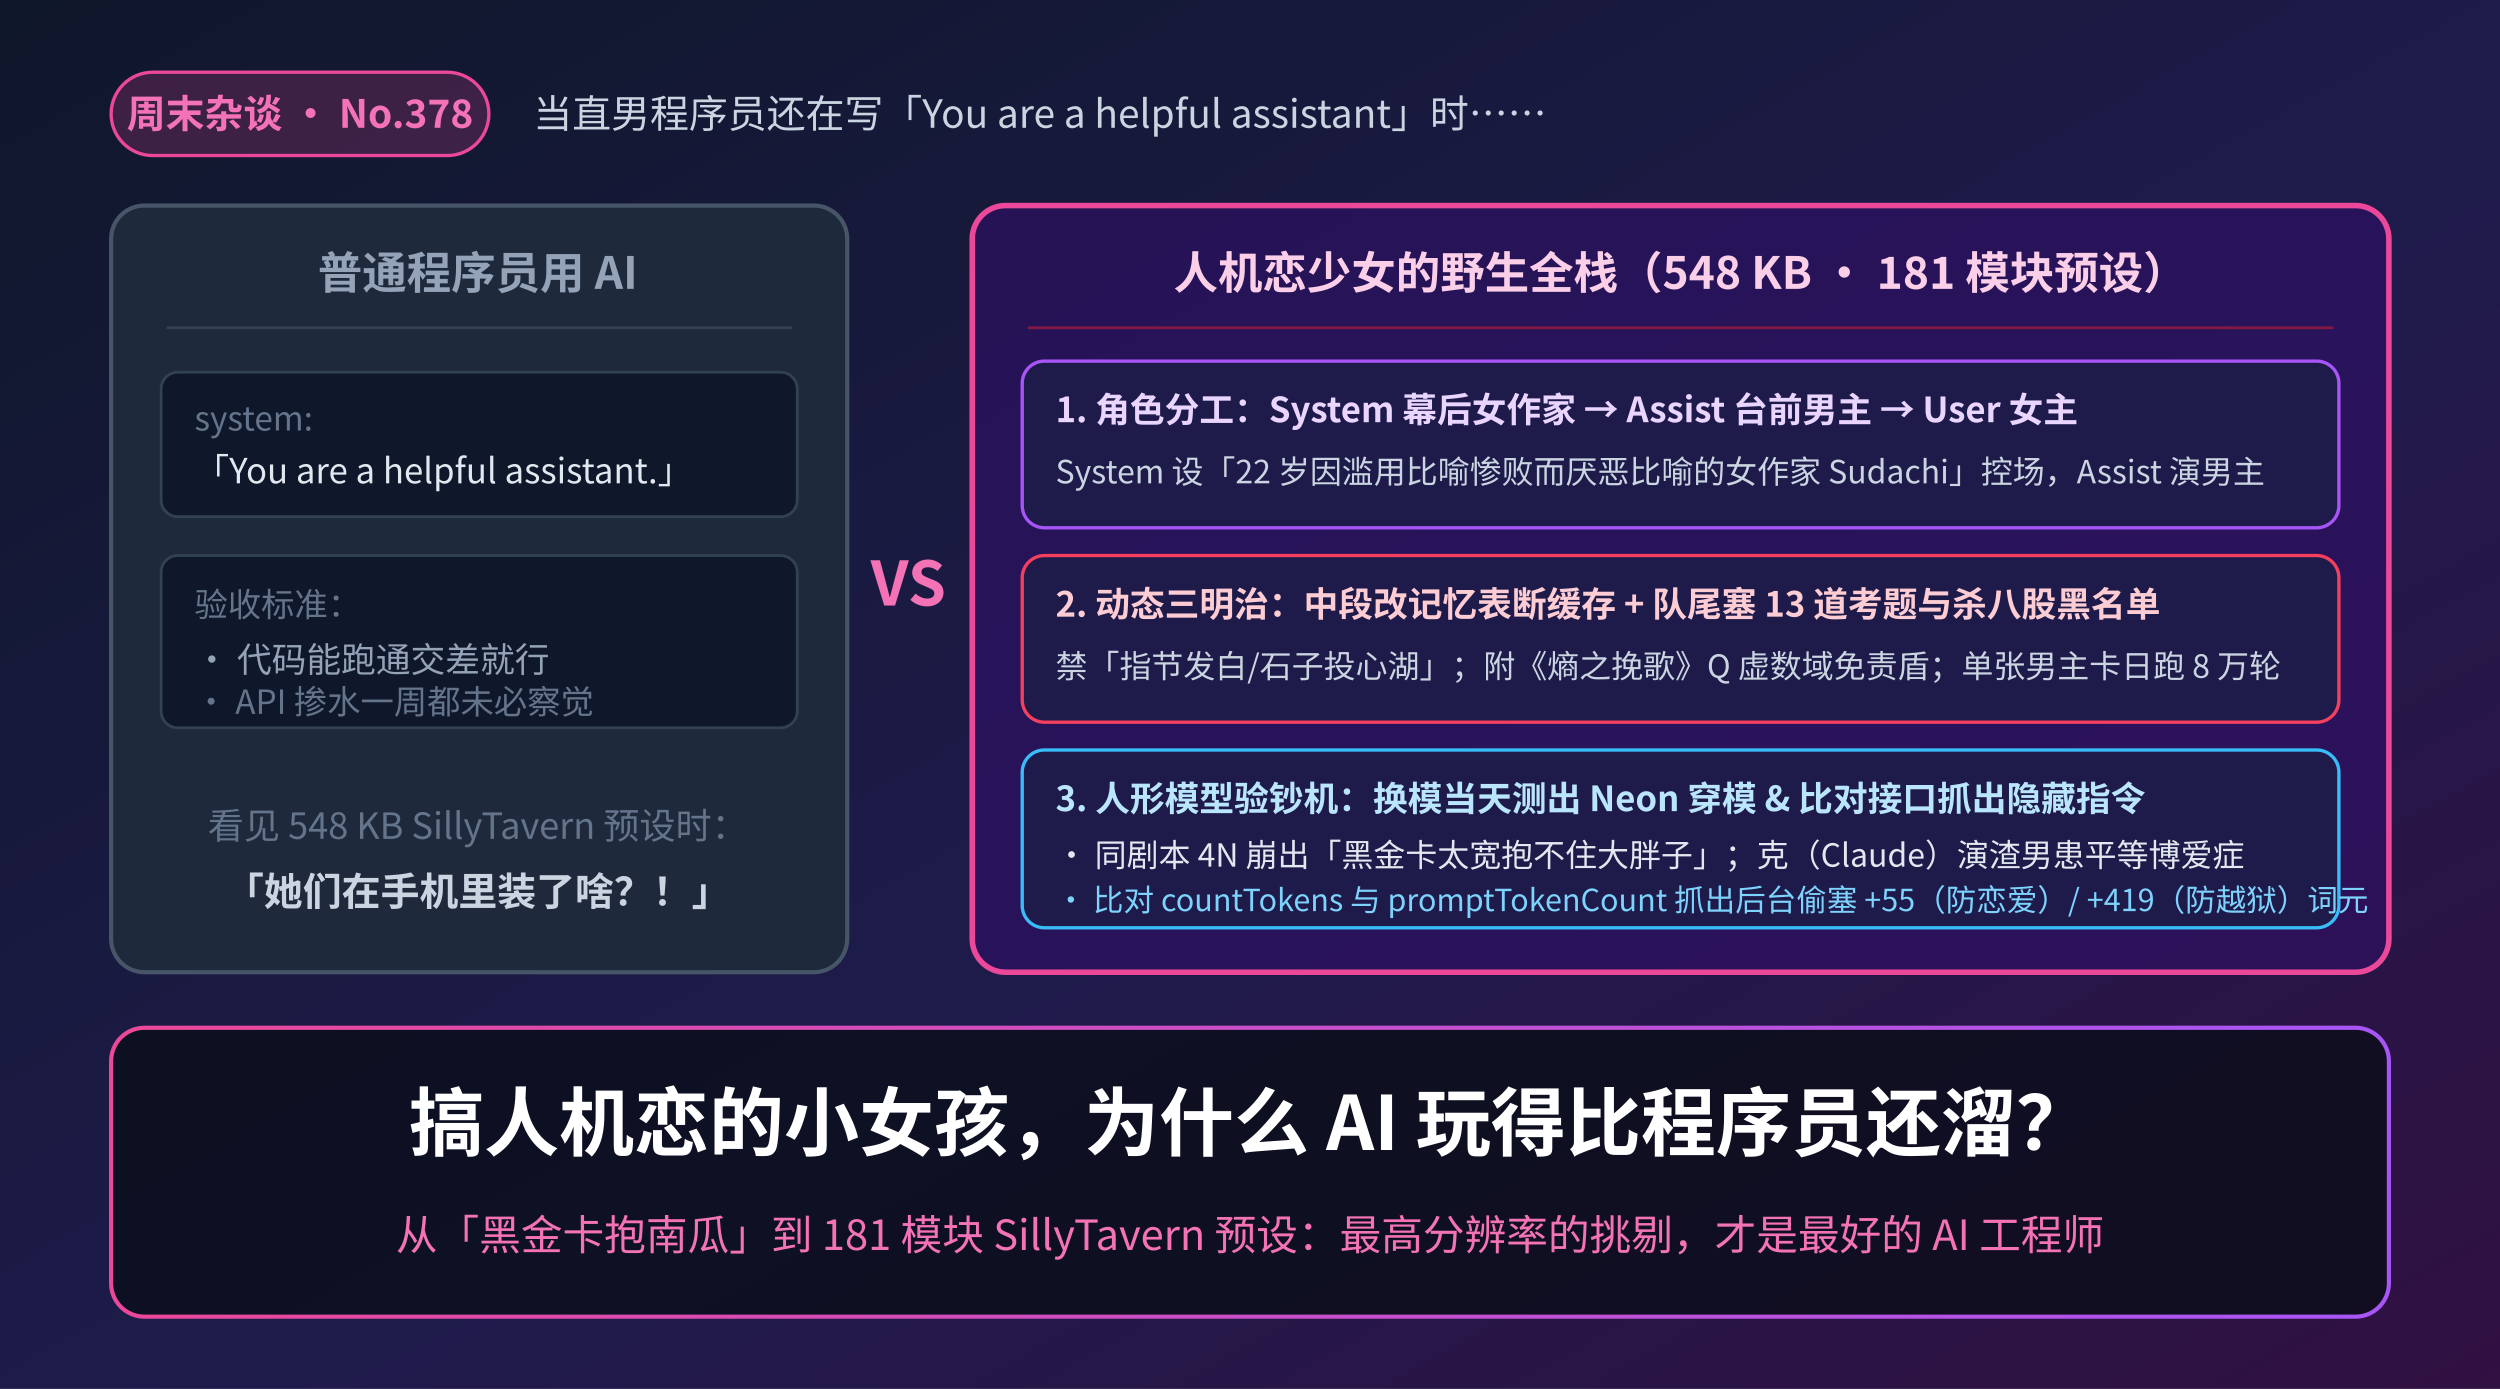
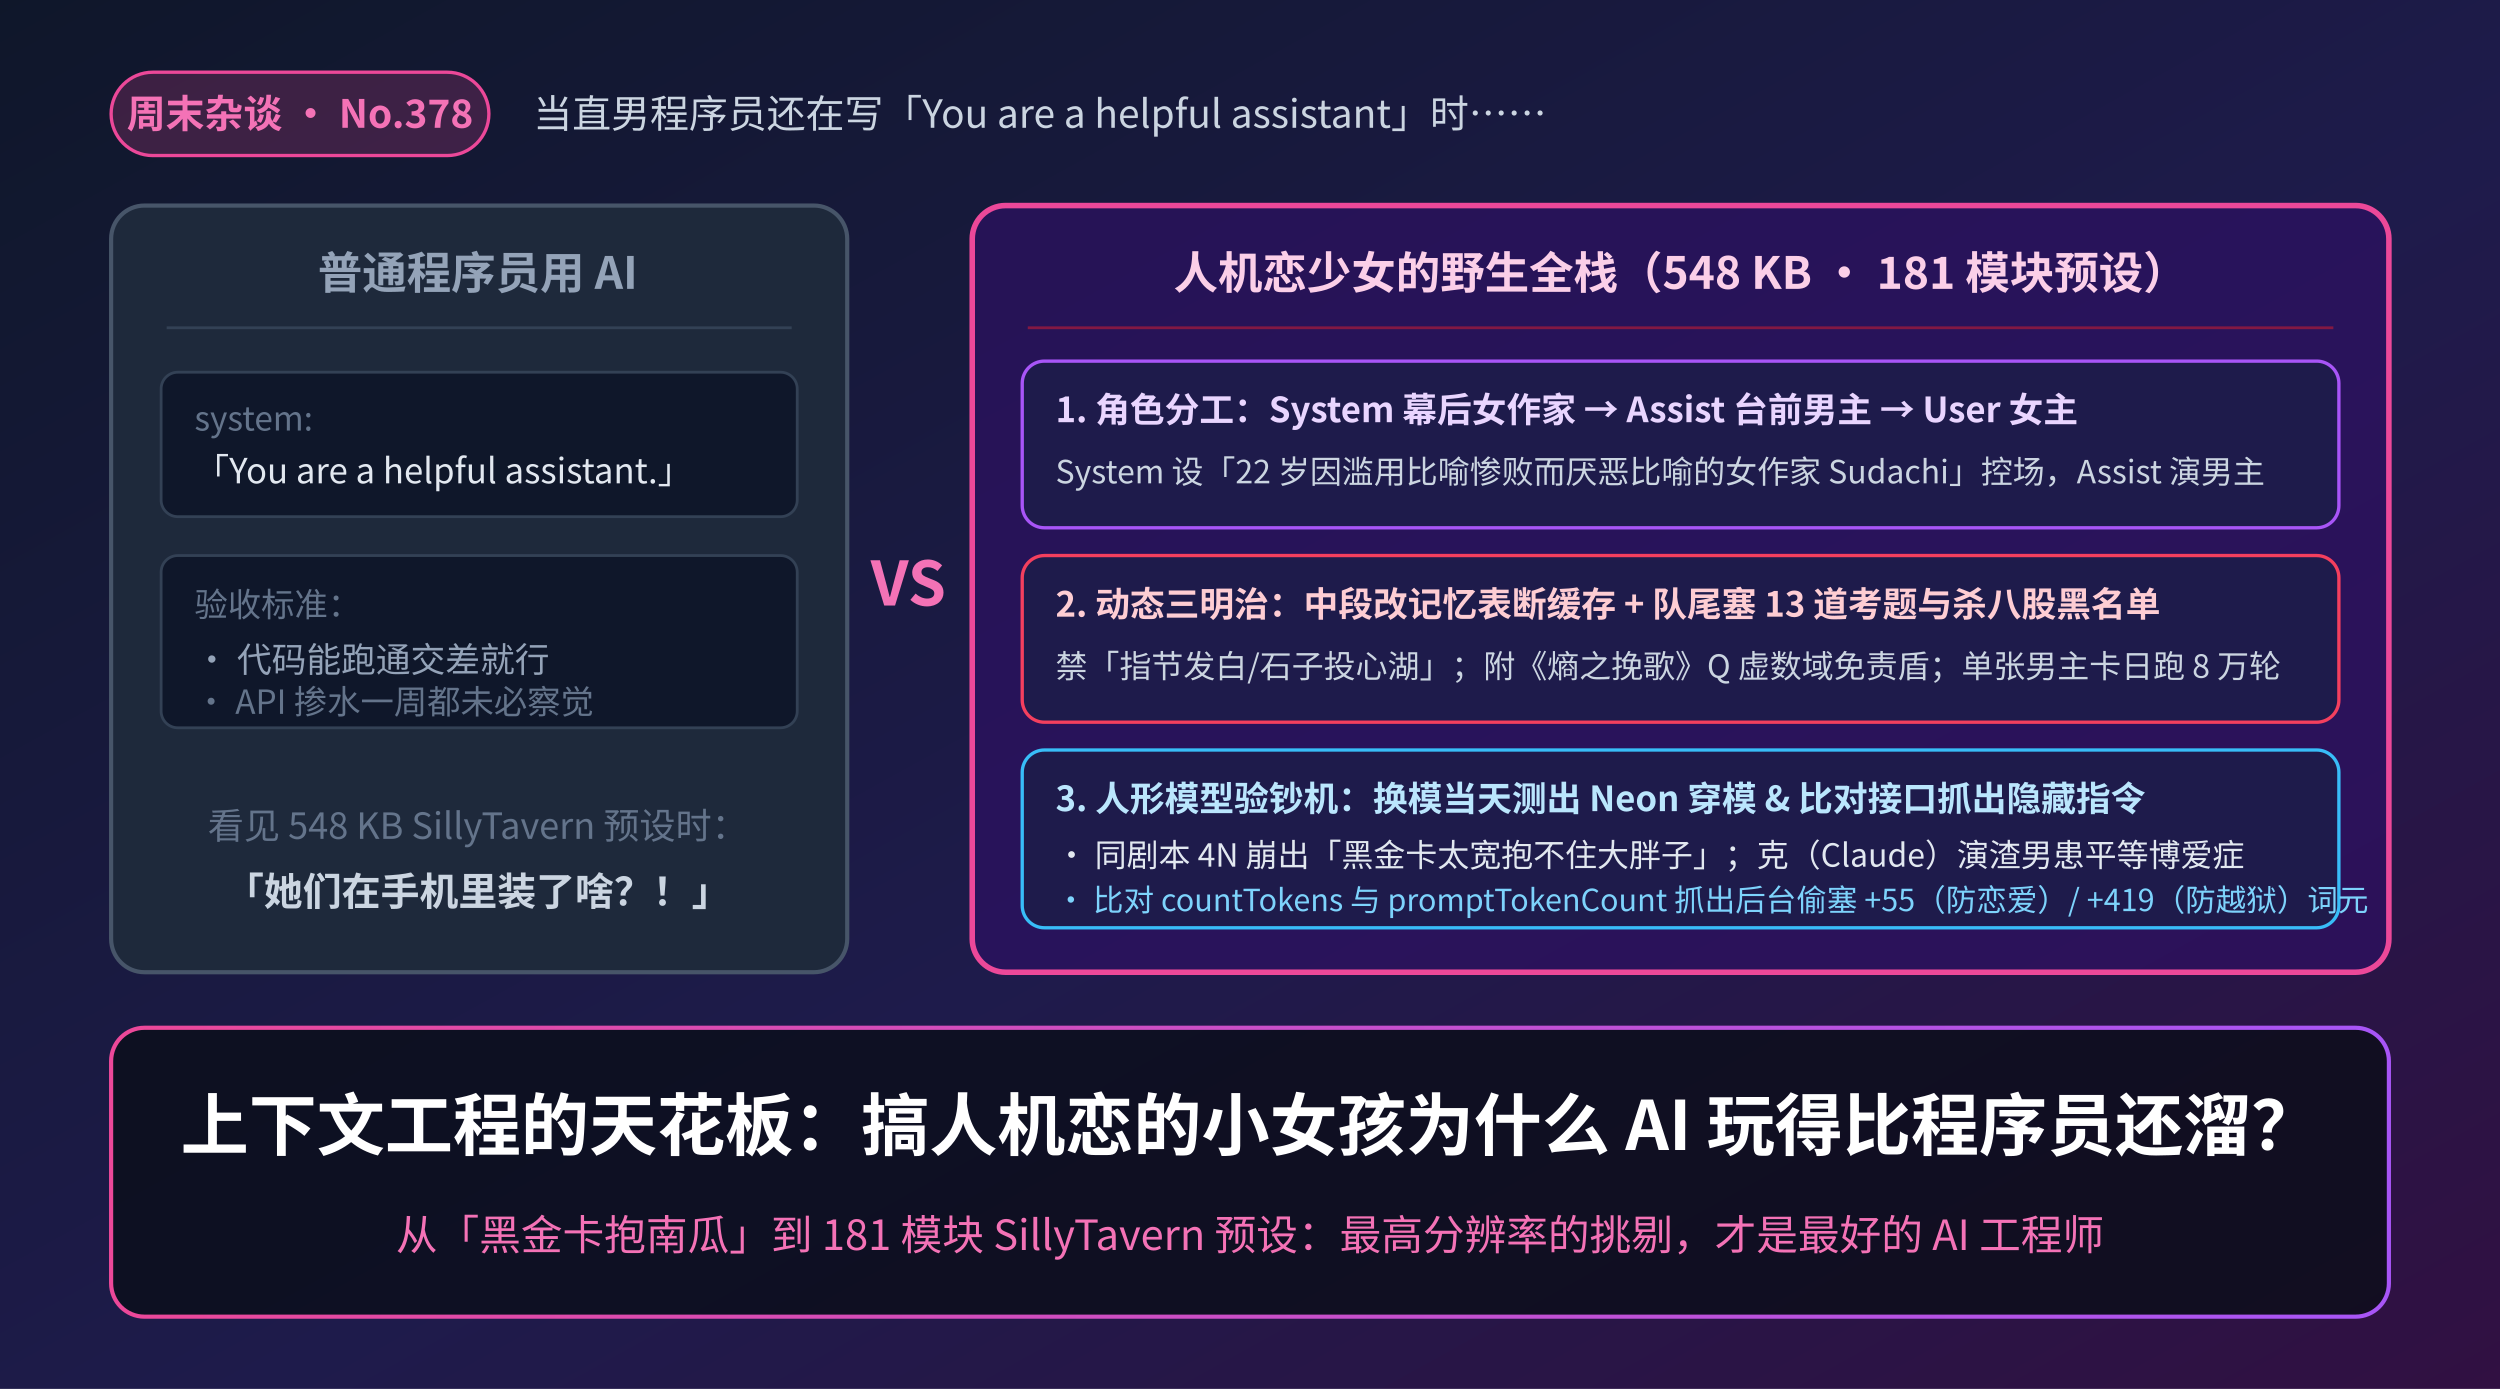
<svg xmlns="http://www.w3.org/2000/svg" viewBox="0 0 900 500" width="900" height="500" font-family="'WenQuanYi Micro Hei','Noto Sans CJK SC',sans-serif">
  <defs>
    <linearGradient id="bg378" x1="0" y1="0" x2="1" y2="1">
      <stop offset="0" stop-color="#0f172a" />
      <stop offset="0.55" stop-color="#1e1b4b" />
      <stop offset="1" stop-color="#311042" />
    </linearGradient>
    <linearGradient id="pinkGlow" x1="0" y1="0" x2="1" y2="0">
      <stop offset="0" stop-color="#ec4899" />
      <stop offset="1" stop-color="#a855f7" />
    </linearGradient>
  </defs>
  <rect width="900" height="500" fill="url(#bg378)" />
  <rect x="40" y="26" width="136" height="30" rx="15" fill="#ec4899" fill-opacity="0.2" stroke="#ec4899" stroke-width="1.2" />
  <text x="108" y="46" text-anchor="middle" font-size="14" font-weight="bold" fill="#f472b6">周末杂谈 · No.378</text>
  <text x="192" y="46" font-size="14" fill="#cbd5e1">当直男程序员还在写「You are a helpful assistant」时……</text>
  <rect x="40" y="74" width="265" height="276" rx="12" fill="#1e293b" stroke="#475569" stroke-width="1.5" />
  <text x="172" y="104" text-anchor="middle" font-size="16" font-weight="bold" fill="#94a3b8">普通程序员用 AI</text>
  <line x1="60" y1="118" x2="285" y2="118" stroke="#334155" stroke-width="1" />
  <rect x="58" y="134" width="229" height="52" rx="6" fill="#0f172a" stroke="#334155" stroke-width="1" />
  <text x="70" y="155" font-size="12" fill="#64748b">system:</text>
  <text x="70" y="174" font-size="12.5" fill="#e2e8f0">「You are a helpful assistant.」</text>
  <rect x="58" y="200" width="229" height="62" rx="6" fill="#0f172a" stroke="#334155" stroke-width="1" />
  <text x="70" y="222" font-size="12" fill="#64748b">验收标准：</text>
  <text x="70" y="242" font-size="12.5" fill="#94a3b8">• 代码能跑通交差就行</text>
  <text x="70" y="257" font-size="12" fill="#64748b">• API 掺水一周都未必察觉</text>
  <text x="172" y="302" text-anchor="middle" font-size="13" fill="#64748b">看见 548 KB SillyTavern 预设时：</text>
  <text x="172" y="326" text-anchor="middle" font-size="14" font-weight="bold" fill="#cbd5e1">「她们在手机里装了啥？！」</text>
  <text x="327" y="218" text-anchor="middle" font-size="22" font-weight="bold" fill="#f472b6">VS</text>
  <rect x="350" y="74" width="510" height="276" rx="12" fill="#2e1065" fill-opacity="0.65" stroke="#ec4899" stroke-width="2" />
  <text x="605" y="104" text-anchor="middle" font-size="16" font-weight="bold" fill="#fbcfe8">人机恋少女的野生全栈（548 KB · 181 模块预设）</text>
  <line x1="370" y1="118" x2="840" y2="118" stroke="#831843" stroke-width="1" />
  <rect x="368" y="130" width="474" height="60" rx="8" fill="#1e1b4b" stroke="#a855f7" stroke-width="1.2" />
  <text x="380" y="152" font-size="12.5" font-weight="bold" fill="#e9d5ff">1. 角色分工：System 幕后女作家 → Assist 台前男主 → User 女主</text>
  <text x="380" y="174" font-size="11.5" fill="#cbd5e1">System 设「22 岁因滥用比喻惨败而厌恶比喻的女作家 Sudachi」控场，Assist 演男主</text>
  <rect x="368" y="200" width="474" height="60" rx="8" fill="#1e1b4b" stroke="#f43f5e" stroke-width="1.2" />
  <text x="380" y="222" font-size="12.5" font-weight="bold" fill="#fecdd3">2. 动态三明治：中段改记忆表断缓存 + 队尾塞 13 道考题与杀八股黑名单</text>
  <text x="380" y="244" font-size="11.5" fill="#cbd5e1">禁「指节发白/石子投心湖」；附《熵之挽歌》Q 虚数域免责盾；单张男主卡日跑 8 万轮</text>
  <rect x="368" y="270" width="474" height="64" rx="8" fill="#1e1b4b" stroke="#38bdf8" stroke-width="1.2" />
  <text x="380" y="292" font-size="12.5" font-weight="bold" fill="#bae6fd">3. 人形模型验钞机：换模当天测出 Neon 穿模 &amp; 比对接口抓出隐藏指令</text>
  <text x="380" y="312" font-size="11.5" fill="#e2e8f0">• 同剧本 4N 崩出「黑金卡太宽抱不住大胖子」；克（Claude）演渣男患平等博爱症</text>
  <text x="380" y="328" font-size="11" fill="#7dd3fc">• 比对 countTokens 与 promptTokenCount 抓出后台偷塞 +55（防恋爱）/ +419（防越狱）词元</text>
  <rect x="40" y="370" width="820" height="104" rx="12" fill="#090d16" fill-opacity="0.75" stroke="url(#pinkGlow)" stroke-width="1.5" />
-   <text x="450" y="414" text-anchor="middle" font-size="27" font-weight="bold" fill="#ffffff">搞人机恋的小女孩，为什么 AI 玩得比程序员还溜？</text>
+   <text x="450" y="414" text-anchor="middle" font-size="24.5" font-weight="bold" fill="#ffffff">上下文工程的天花板：搞人机恋的小女孩为什么 AI 玩得比程序员还溜？</text>
  <text x="450" y="450" text-anchor="middle" font-size="15" fill="#f472b6">从「黑金卡抱南瓜」到 181 模块 SillyTavern 预设：最高分辨率的挑剔，才是最好的 AI 工程师</text>
</svg>
